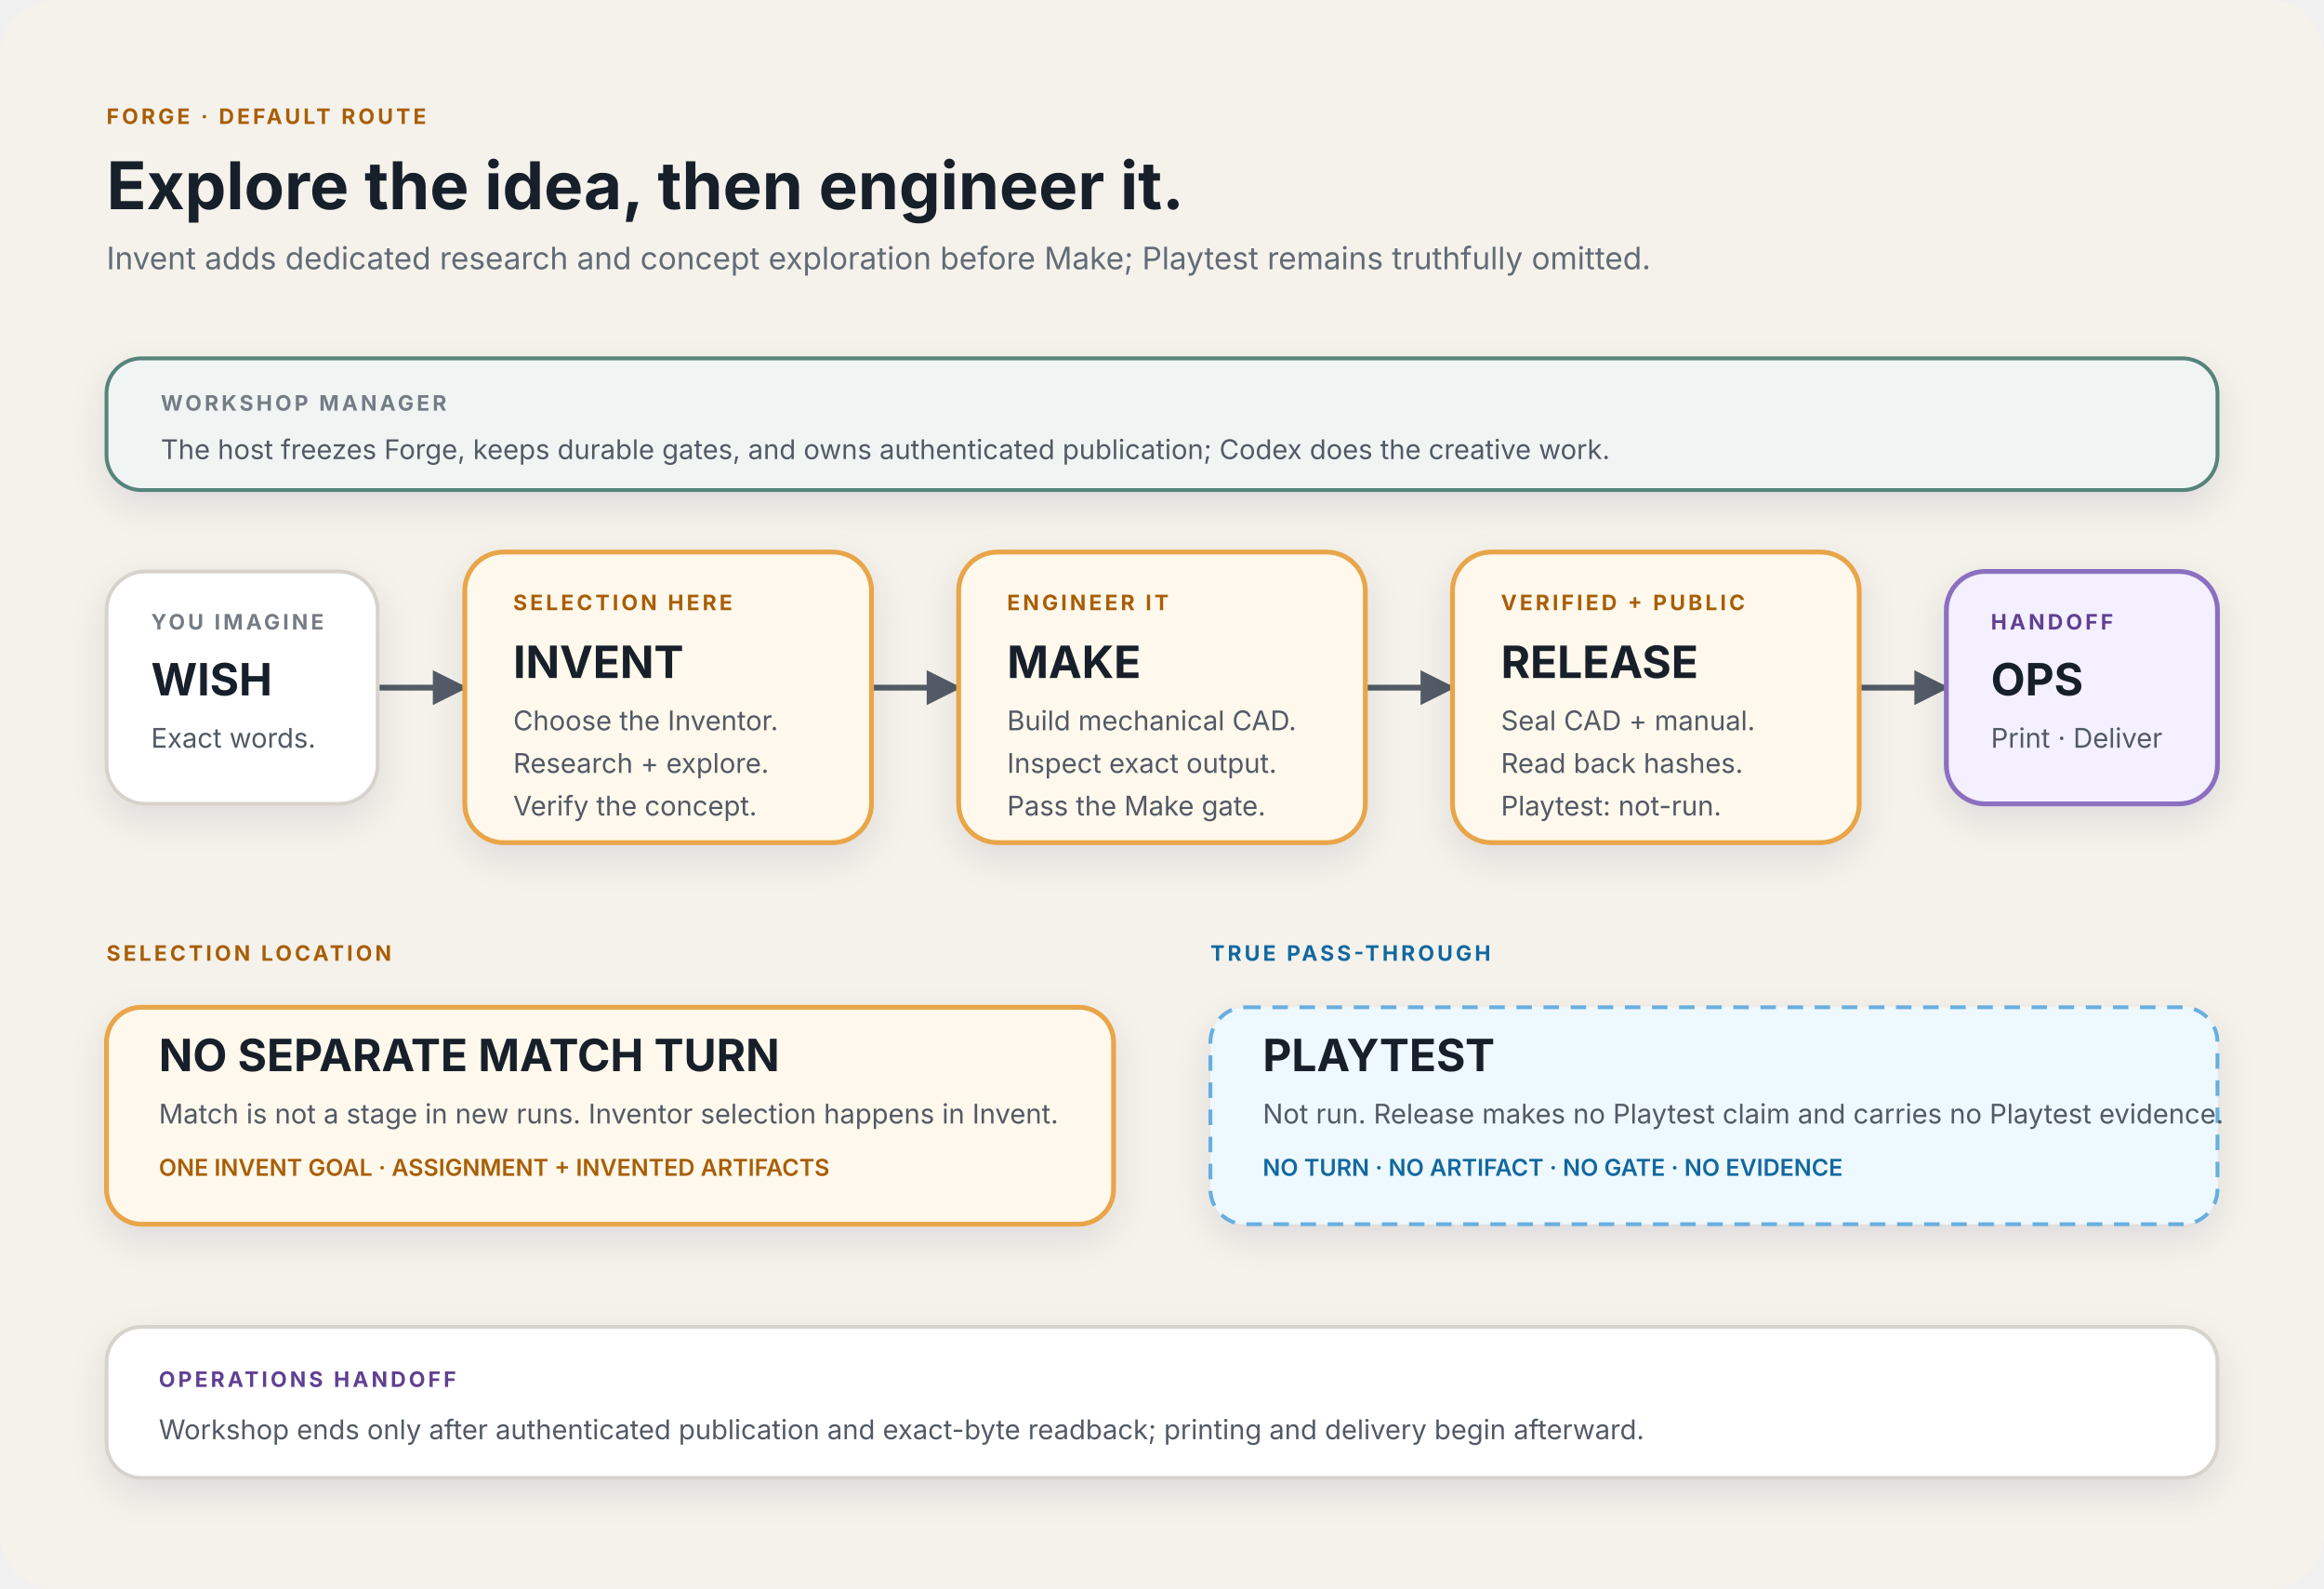
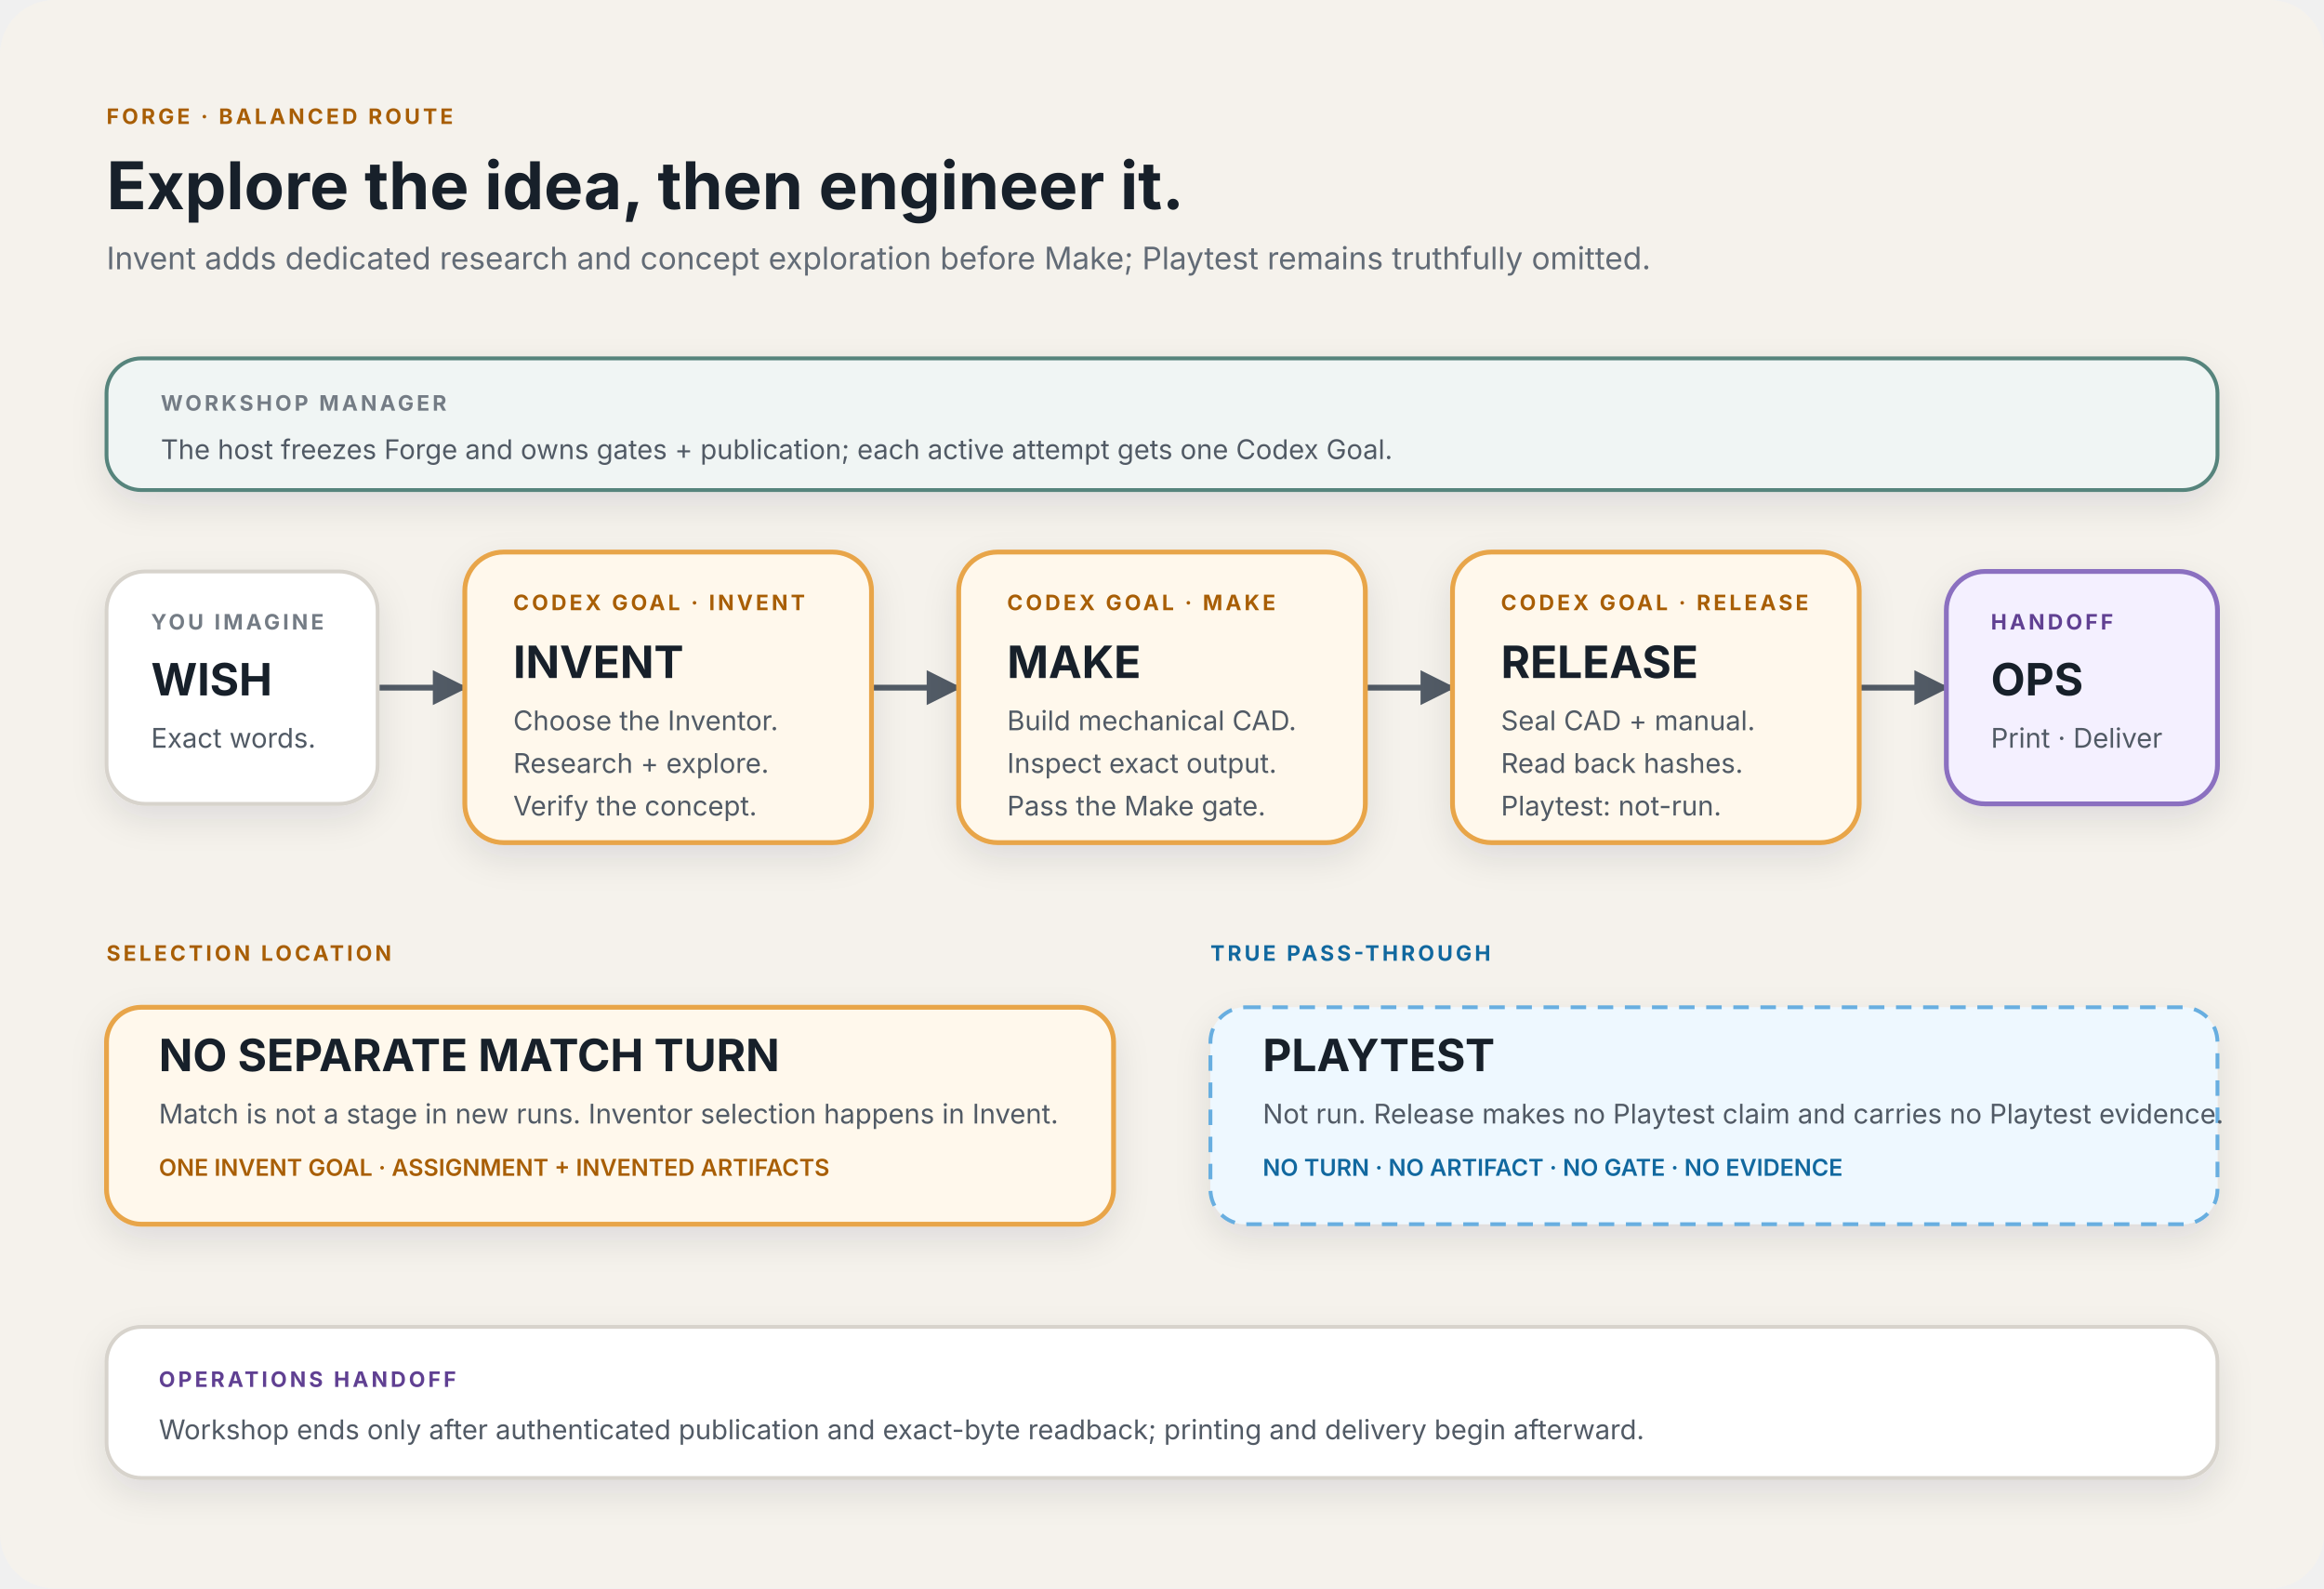
<svg xmlns="http://www.w3.org/2000/svg" viewBox="0 0 1200 820" role="img" aria-labelledby="title description">
  <defs>
    <filter id="shadow" x="-20%" y="-25%" width="140%" height="170%">
      <feDropShadow dx="0" dy="7" stdDeviation="9" flood-color="#17202a" flood-opacity="0.10" />
    </filter>
    <marker id="arrow" viewBox="0 0 12 12" markerWidth="18" markerHeight="18" refX="11" refY="6" orient="auto" markerUnits="userSpaceOnUse" overflow="visible">
      <polygon points="0,0 12,6 0,12" fill="#525b66" />
    </marker>
    <style>
      .title { font: 700 34px -apple-system, BlinkMacSystemFont, "Segoe UI", sans-serif; fill: #17202a; }
      .subtitle { font: 400 16px -apple-system, BlinkMacSystemFont, "Segoe UI", sans-serif; fill: #626b76; }
      .eyebrow { font: 700 11px -apple-system, BlinkMacSystemFont, "Segoe UI", sans-serif; letter-spacing: 1.5px; fill: #747c85; }
      .heading { font: 700 23px -apple-system, BlinkMacSystemFont, "Segoe UI", sans-serif; fill: #17202a; }
      .body { font: 400 14px -apple-system, BlinkMacSystemFont, "Segoe UI", sans-serif; fill: #515a65; }
      .small { font: 600 12px -apple-system, BlinkMacSystemFont, "Segoe UI", sans-serif; fill: #626b76; }
      .route { fill: none; stroke: #525b66; stroke-width: 3; marker-end: url(#arrow); }
      .node { fill: #ffffff; stroke: #d7d3cc; stroke-width: 2; }
      .manager { fill: #f0f5f4; stroke: #56847c; stroke-width: 2; }
      .active { fill: #fff8ec; stroke: #e8a548; stroke-width: 2.5; }
      .skip { fill: #eef8ff; stroke: #67aee0; stroke-width: 2; stroke-dasharray: 8 6; }
      .ops { fill: #f4f0ff; stroke: #8b6fc0; stroke-width: 2.5; }
      .orange { fill: #a85e05; }
      .blue { fill: #11689f; }
      .purple { fill: #604092; }
    </style>
  </defs>
  <rect width="1200" height="820" rx="28" fill="#f5f2ec" />
-   <text x="55" y="64" class="eyebrow orange">FORGE · DEFAULT ROUTE</text>
+   <text x="55" y="64" class="eyebrow orange">FORGE · BALANCED ROUTE</text>
  <text x="55" y="108" class="title">Explore the idea, then engineer it.</text>
  <text x="55" y="139" class="subtitle">Invent adds dedicated research and concept exploration before Make; Playtest remains truthfully omitted.</text>
  <g filter="url(#shadow)">
    <rect x="55" y="185" width="1090" height="68" rx="18" class="manager" />
  </g>
  <text x="83" y="212" class="eyebrow" fill="#376b61">WORKSHOP MANAGER</text>
-   <text x="83" y="237" class="body">The host freezes Forge, keeps durable gates, and owns authenticated publication; Codex does the creative work.</text>
+   <text x="83" y="237" class="body">The host freezes Forge and owns gates + publication; each active attempt gets one Codex Goal.</text>
  <path class="route" d="M 195 355 H 240" />
  <path class="route" d="M 450 355 H 495" />
  <path class="route" d="M 705 355 H 750" />
  <path class="route" d="M 960 355 H 1005" />
  <g filter="url(#shadow)">
    <rect x="55" y="295" width="140" height="120" rx="20" class="node" />
  </g>
  <text x="78" y="325" class="eyebrow">YOU IMAGINE</text>
  <text x="78" y="359" class="heading">WISH</text>
  <text x="78" y="386" class="body">Exact words.</text>
  <g filter="url(#shadow)">
    <rect x="240" y="285" width="210" height="150" rx="20" class="active" />
  </g>
-   <text x="265" y="315" class="eyebrow orange">SELECTION HERE</text>
+   <text x="265" y="315" class="eyebrow orange">CODEX GOAL · INVENT</text>
  <text x="265" y="350" class="heading">INVENT</text>
  <text x="265" y="377" class="body">Choose the Inventor.</text>
  <text x="265" y="399" class="body">Research + explore.</text>
  <text x="265" y="421" class="body">Verify the concept.</text>
  <g filter="url(#shadow)">
    <rect x="495" y="285" width="210" height="150" rx="20" class="active" />
  </g>
-   <text x="520" y="315" class="eyebrow orange">ENGINEER IT</text>
+   <text x="520" y="315" class="eyebrow orange">CODEX GOAL · MAKE</text>
  <text x="520" y="350" class="heading">MAKE</text>
  <text x="520" y="377" class="body">Build mechanical CAD.</text>
  <text x="520" y="399" class="body">Inspect exact output.</text>
  <text x="520" y="421" class="body">Pass the Make gate.</text>
  <g filter="url(#shadow)">
    <rect x="750" y="285" width="210" height="150" rx="20" class="active" />
  </g>
-   <text x="775" y="315" class="eyebrow orange">VERIFIED + PUBLIC</text>
+   <text x="775" y="315" class="eyebrow orange">CODEX GOAL · RELEASE</text>
  <text x="775" y="350" class="heading">RELEASE</text>
  <text x="775" y="377" class="body">Seal CAD + manual.</text>
  <text x="775" y="399" class="body">Read back hashes.</text>
  <text x="775" y="421" class="body">Playtest: not-run.</text>
  <g filter="url(#shadow)">
    <rect x="1005" y="295" width="140" height="120" rx="20" class="ops" />
  </g>
  <text x="1028" y="325" class="eyebrow purple">HANDOFF</text>
  <text x="1028" y="359" class="heading">OPS</text>
  <text x="1028" y="386" class="body">Print · Deliver</text>
  <text x="55" y="496" class="eyebrow orange">SELECTION LOCATION</text>
  <g filter="url(#shadow)">
    <rect x="55" y="520" width="520" height="112" rx="18" class="active" />
  </g>
  <text x="82" y="553" class="heading">NO SEPARATE MATCH TURN</text>
  <text x="82" y="580" class="body">Match is not a stage in new runs. Inventor selection happens in Invent.</text>
  <text x="82" y="607" class="small orange">ONE INVENT GOAL · ASSIGNMENT + INVENTED ARTIFACTS</text>
  <text x="625" y="496" class="eyebrow blue">TRUE PASS-THROUGH</text>
  <g filter="url(#shadow)">
    <rect x="625" y="520" width="520" height="112" rx="18" class="skip" />
  </g>
  <text x="652" y="553" class="heading">PLAYTEST</text>
  <text x="652" y="580" class="body">Not run. Release makes no Playtest claim and carries no Playtest evidence.</text>
  <text x="652" y="607" class="small blue">NO TURN · NO ARTIFACT · NO GATE · NO EVIDENCE</text>
  <g filter="url(#shadow)">
    <rect x="55" y="685" width="1090" height="78" rx="18" fill="#ffffff" stroke="#d7d3cc" stroke-width="2" />
  </g>
  <text x="82" y="716" class="eyebrow purple">OPERATIONS HANDOFF</text>
  <text x="82" y="743" class="body">Workshop ends only after authenticated publication and exact-byte readback; printing and delivery begin afterward.</text>
</svg>
